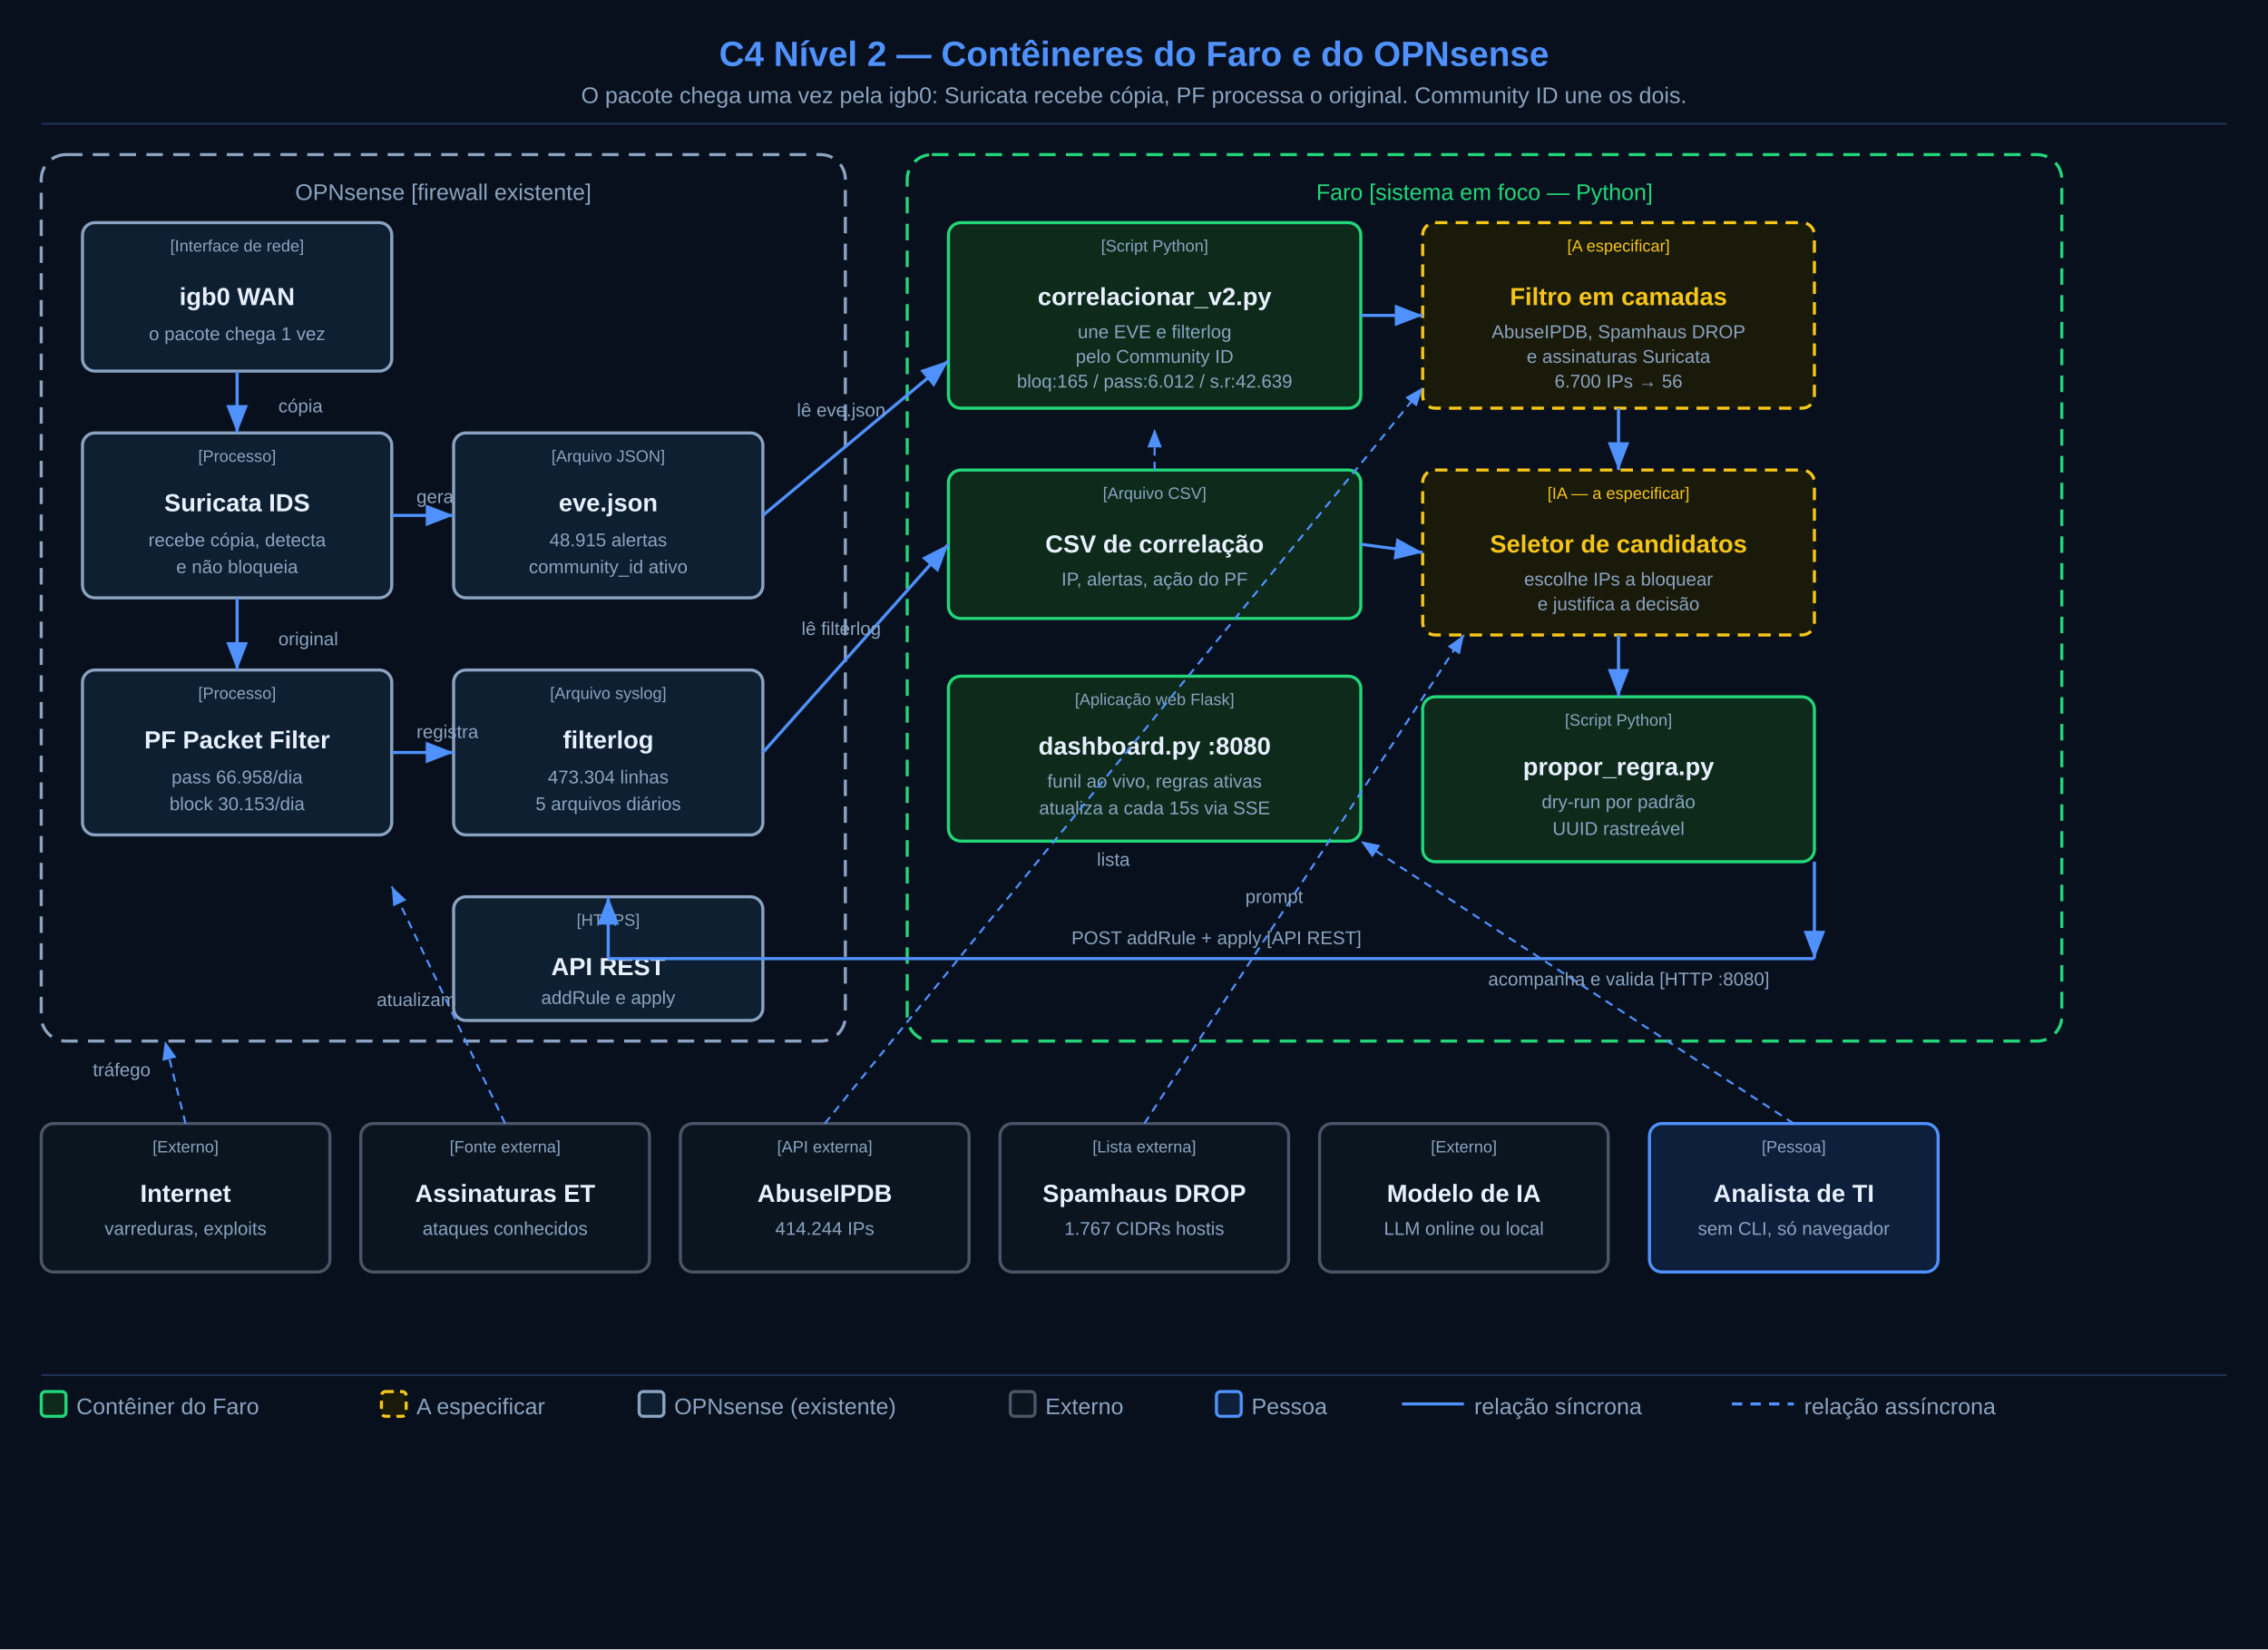
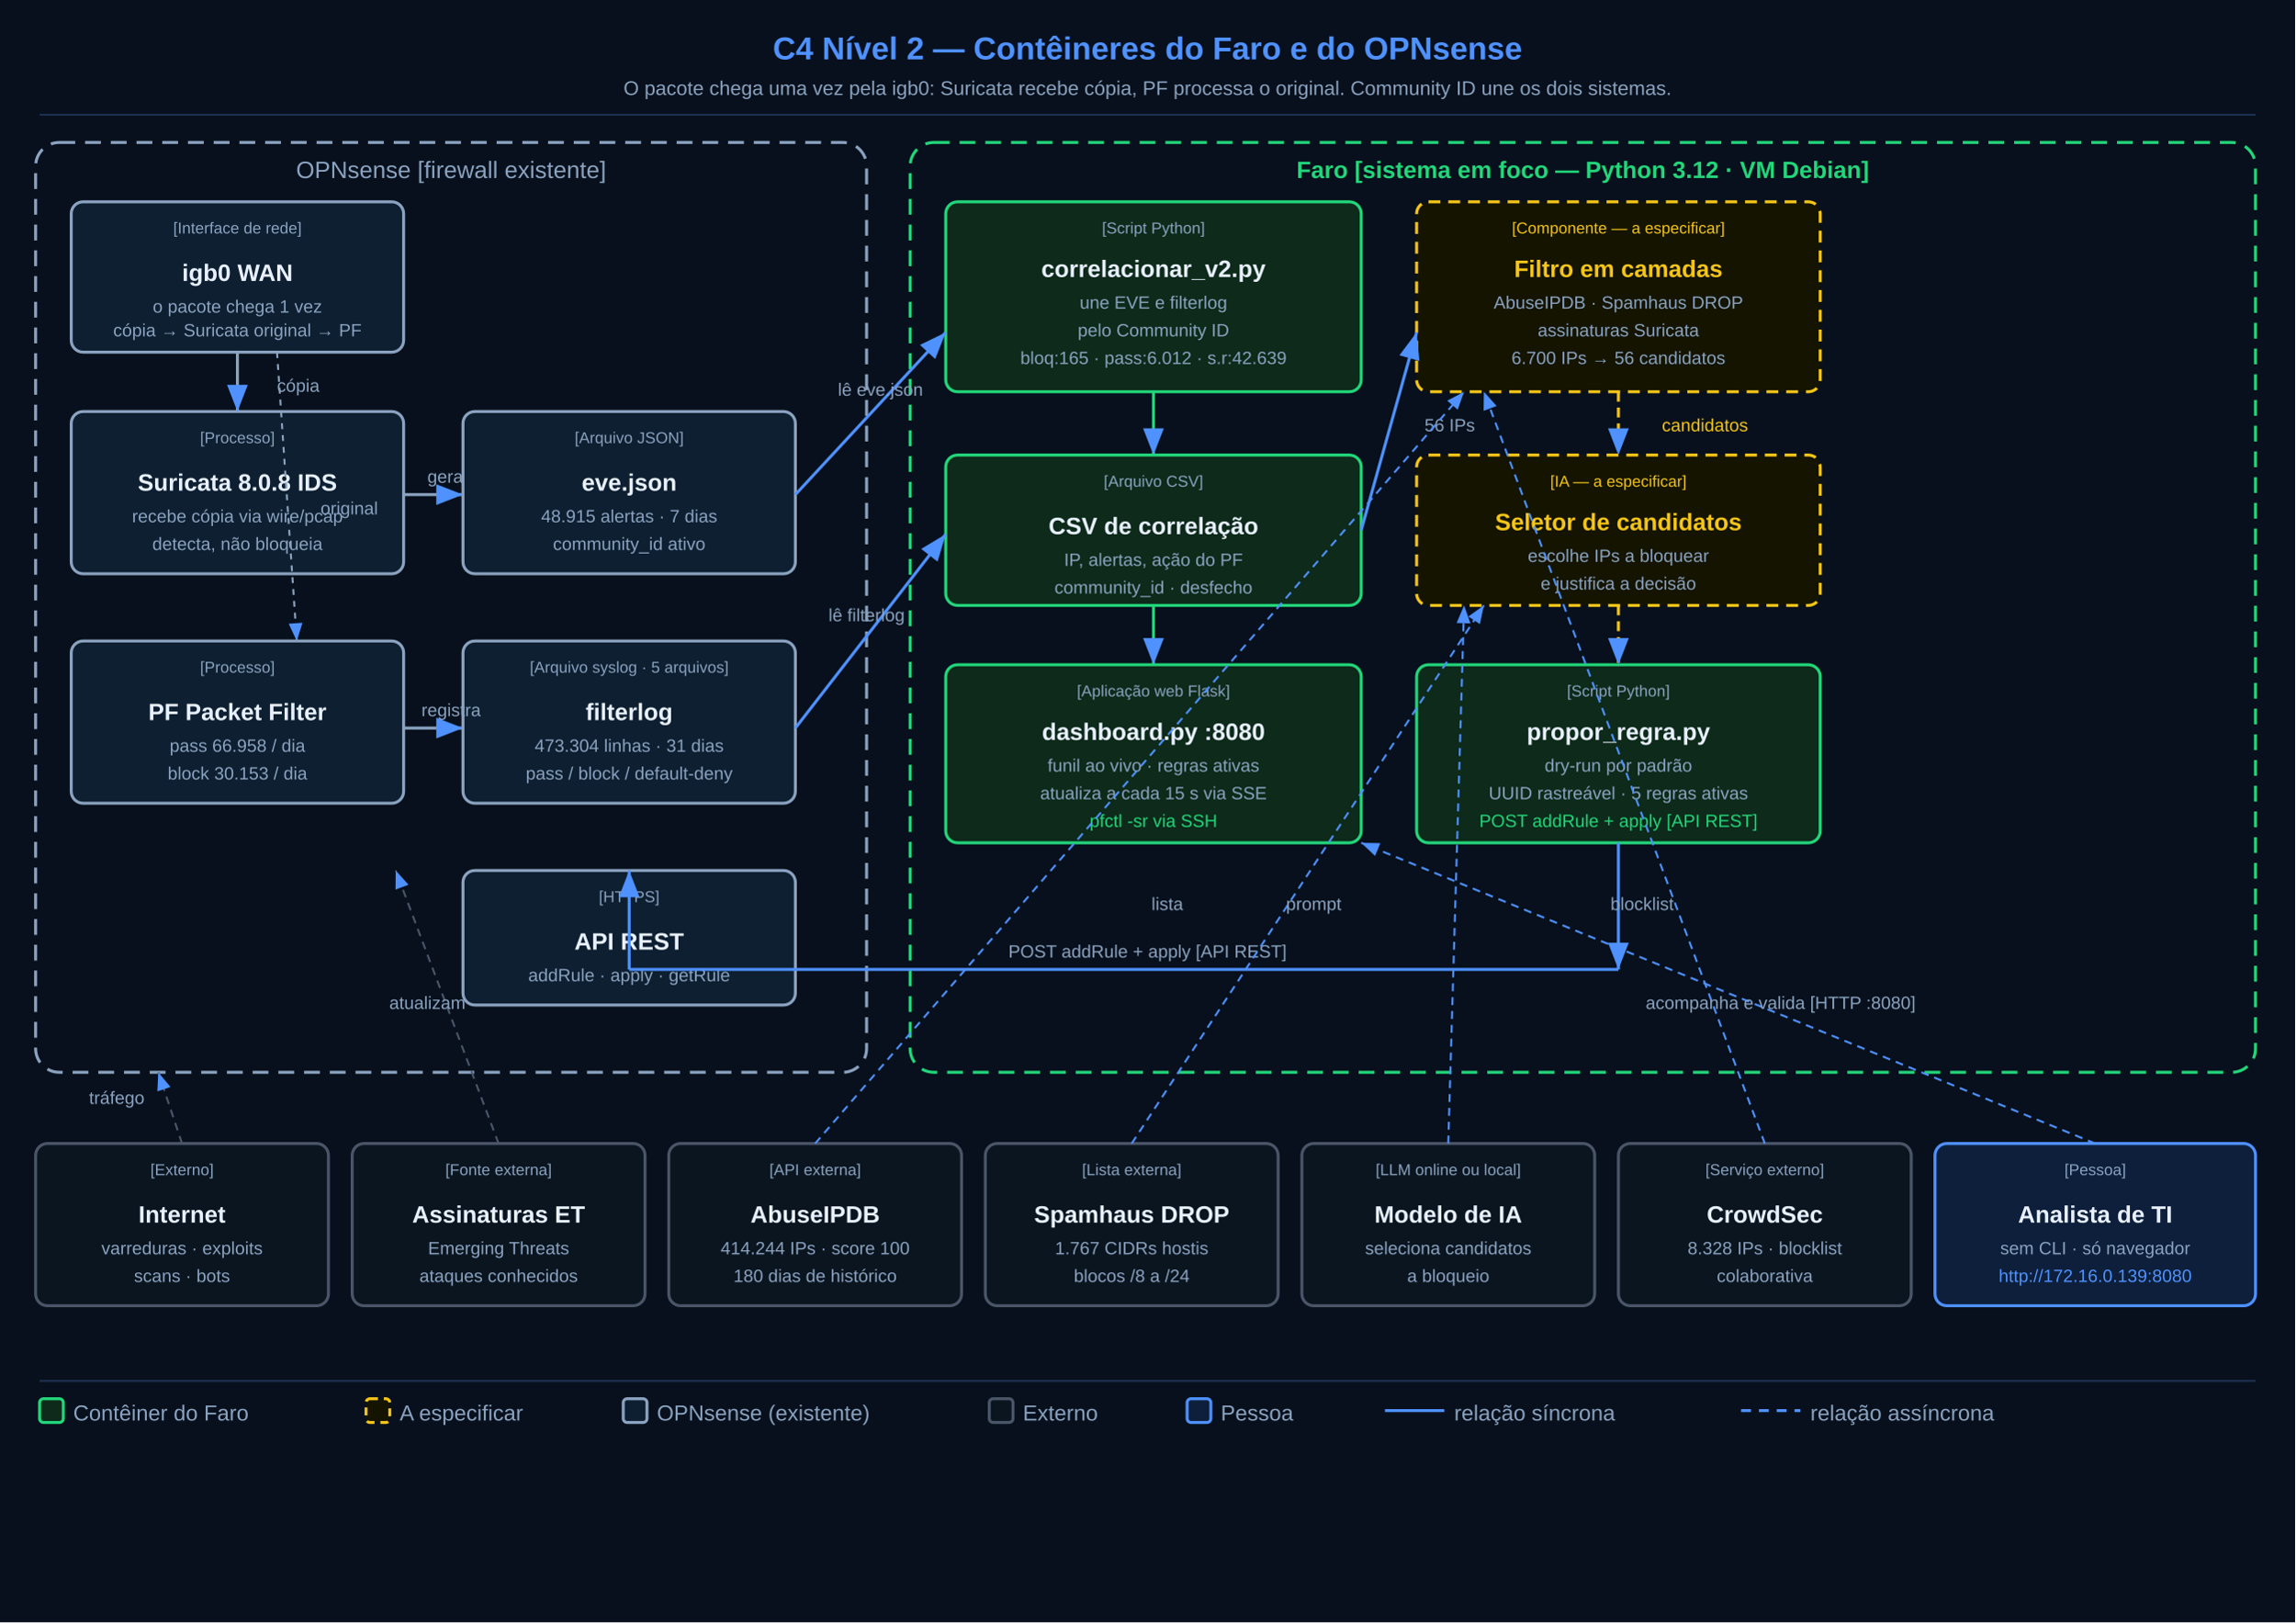
- <svg xmlns="http://www.w3.org/2000/svg" width="1100" height="800" viewBox="0 0 1100 800">
+ <svg xmlns="http://www.w3.org/2000/svg" width="1160" height="820" viewBox="0 0 1160 820">
  <defs>
-     <marker id="a" markerWidth="9" markerHeight="7" refX="9" refY="3.5" orient="auto">
+     <marker id="arr" markerWidth="9" markerHeight="7" refX="9" refY="3.5" orient="auto">
      <polygon points="0 0,9 3.5,0 7" fill="#4f91ff" />
    </marker>
    <style>
-     text { font-family: 'Segoe UI', Arial, sans-serif; }
-     .titulo { font-size:17px; font-weight:700; fill:#4f91ff; }
-     .sub    { font-size:11px; fill:#8ba3c0; }
-     .label  { font-size:12px; font-weight:700; fill:#e8f0fe; }
-     .desc   { font-size:9px;  fill:#8ba3c0; }
-     .tipo   { font-size:8px;  fill:#8ba3c0; }
-     .seta   { font-size:9px;  fill:#8ba3c0; }
-     .cnt    { font-size:11px; fill:#8ba3c0; }
-     .leg    { font-size:11px; fill:#8ba3c0; }
+     text { font-family: Arial, sans-serif; }
  </style>
  </defs>
-   <rect width="1100" height="800" fill="#07101c" />
-   <text x="550" y="32" text-anchor="middle" class="titulo">C4 Nível 2 — Contêineres do Faro e do OPNsense</text>
-   <text x="550" y="50" text-anchor="middle" class="sub">O pacote chega uma vez pela igb0: Suricata recebe cópia, PF processa o original. Community ID une os dois.</text>
-   <line x1="20" y1="60" x2="1080" y2="60" stroke="#1e3050" stroke-width="1" />
-   <rect x="20" y="75" width="390" height="430" rx="12" fill="none" stroke="#8ba3c0" stroke-width="1.5" stroke-dasharray="8,5" />
-   <text x="215" y="97" text-anchor="middle" class="cnt">OPNsense [firewall existente]</text>
-   <rect x="40" y="108" width="150" height="72" rx="6" fill="#0d1f30" stroke="#8ba3c0" stroke-width="1.5" />
-   <text x="115" y="122" text-anchor="middle" class="tipo">[Interface de rede]</text>
-   <text x="115" y="148" text-anchor="middle" class="label">igb0 WAN</text>
-   <text x="115" y="165" text-anchor="middle" class="desc">o pacote chega 1 vez</text>
-   <rect x="40" y="210" width="150" height="80" rx="6" fill="#0d1f30" stroke="#8ba3c0" stroke-width="1.5" />
-   <text x="115" y="224" text-anchor="middle" class="tipo">[Processo]</text>
-   <text x="115" y="248" text-anchor="middle" class="label">Suricata IDS</text>
-   <text x="115" y="265" text-anchor="middle" class="desc">recebe cópia, detecta</text>
-   <text x="115" y="278" text-anchor="middle" class="desc">e não bloqueia</text>
-   <rect x="220" y="210" width="150" height="80" rx="6" fill="#0d1f30" stroke="#8ba3c0" stroke-width="1.5" />
-   <text x="295" y="224" text-anchor="middle" class="tipo">[Arquivo JSON]</text>
-   <text x="295" y="248" text-anchor="middle" class="label">eve.json</text>
-   <text x="295" y="265" text-anchor="middle" class="desc">48.915 alertas</text>
-   <text x="295" y="278" text-anchor="middle" class="desc">community_id ativo</text>
-   <rect x="40" y="325" width="150" height="80" rx="6" fill="#0d1f30" stroke="#8ba3c0" stroke-width="1.5" />
-   <text x="115" y="339" text-anchor="middle" class="tipo">[Processo]</text>
-   <text x="115" y="363" text-anchor="middle" class="label">PF Packet Filter</text>
-   <text x="115" y="380" text-anchor="middle" class="desc">pass 66.958/dia</text>
-   <text x="115" y="393" text-anchor="middle" class="desc">block 30.153/dia</text>
-   <rect x="220" y="325" width="150" height="80" rx="6" fill="#0d1f30" stroke="#8ba3c0" stroke-width="1.5" />
-   <text x="295" y="339" text-anchor="middle" class="tipo">[Arquivo syslog]</text>
-   <text x="295" y="363" text-anchor="middle" class="label">filterlog</text>
-   <text x="295" y="380" text-anchor="middle" class="desc">473.304 linhas</text>
-   <text x="295" y="393" text-anchor="middle" class="desc">5 arquivos diários</text>
-   <rect x="220" y="435" width="150" height="60" rx="6" fill="#0d1f30" stroke="#8ba3c0" stroke-width="1.5" />
-   <text x="295" y="449" text-anchor="middle" class="tipo">[HTTPS]</text>
-   <text x="295" y="473" text-anchor="middle" class="label">API REST</text>
-   <text x="295" y="487" text-anchor="middle" class="desc">addRule e apply</text>
-   <rect x="440" y="75" width="560" height="430" rx="12" fill="none" stroke="#22d67a" stroke-width="1.5" stroke-dasharray="8,5" />
-   <text x="720" y="97" text-anchor="middle" class="cnt" style="fill:#22d67a">Faro [sistema em foco — Python]</text>
-   <rect x="460" y="108" width="200" height="90" rx="6" fill="#0d2a1a" stroke="#22d67a" stroke-width="1.5" />
-   <text x="560" y="122" text-anchor="middle" class="tipo">[Script Python]</text>
-   <text x="560" y="148" text-anchor="middle" class="label">correlacionar_v2.py</text>
-   <text x="560" y="164" text-anchor="middle" class="desc">une EVE e filterlog</text>
-   <text x="560" y="176" text-anchor="middle" class="desc">pelo Community ID</text>
-   <text x="560" y="188" text-anchor="middle" class="desc">bloq:165 / pass:6.012 / s.r:42.639</text>
-   <rect x="460" y="228" width="200" height="72" rx="6" fill="#0d2a1a" stroke="#22d67a" stroke-width="1.5" />
-   <text x="560" y="242" text-anchor="middle" class="tipo">[Arquivo CSV]</text>
-   <text x="560" y="268" text-anchor="middle" class="label">CSV de correlação</text>
-   <text x="560" y="284" text-anchor="middle" class="desc">IP, alertas, ação do PF</text>
-   <rect x="460" y="328" width="200" height="80" rx="6" fill="#0d2a1a" stroke="#22d67a" stroke-width="1.5" />
-   <text x="560" y="342" text-anchor="middle" class="tipo">[Aplicação web Flask]</text>
-   <text x="560" y="366" text-anchor="middle" class="label">dashboard.py :8080</text>
-   <text x="560" y="382" text-anchor="middle" class="desc">funil ao vivo, regras ativas</text>
-   <text x="560" y="395" text-anchor="middle" class="desc">atualiza a cada 15s via SSE</text>
-   <rect x="690" y="108" width="190" height="90" rx="6" fill="#1a1a0a" stroke="#f5c518" stroke-width="1.5" stroke-dasharray="6,4" />
-   <text x="785" y="122" text-anchor="middle" class="tipo" style="fill:#f5c518">[A especificar]</text>
-   <text x="785" y="148" text-anchor="middle" class="label" style="fill:#f5c518">Filtro em camadas</text>
-   <text x="785" y="164" text-anchor="middle" class="desc">AbuseIPDB, Spamhaus DROP</text>
-   <text x="785" y="176" text-anchor="middle" class="desc">e assinaturas Suricata</text>
-   <text x="785" y="188" text-anchor="middle" class="desc">6.700 IPs → 56</text>
-   <rect x="690" y="228" width="190" height="80" rx="6" fill="#1a1a0a" stroke="#f5c518" stroke-width="1.5" stroke-dasharray="6,4" />
-   <text x="785" y="242" text-anchor="middle" class="tipo" style="fill:#f5c518">[IA — a especificar]</text>
-   <text x="785" y="268" text-anchor="middle" class="label" style="fill:#f5c518">Seletor de candidatos</text>
-   <text x="785" y="284" text-anchor="middle" class="desc">escolhe IPs a bloquear</text>
-   <text x="785" y="296" text-anchor="middle" class="desc">e justifica a decisão</text>
-   <rect x="690" y="338" width="190" height="80" rx="6" fill="#0d2a1a" stroke="#22d67a" stroke-width="1.5" />
-   <text x="785" y="352" text-anchor="middle" class="tipo">[Script Python]</text>
-   <text x="785" y="376" text-anchor="middle" class="label">propor_regra.py</text>
-   <text x="785" y="392" text-anchor="middle" class="desc">dry-run por padrão</text>
-   <text x="785" y="405" text-anchor="middle" class="desc">UUID rastreável</text>
-   <rect x="20" y="545" width="140" height="72" rx="6" fill="#0a1520" stroke="#4a5568" stroke-width="1.5" />
-   <text x="90" y="559" text-anchor="middle" class="tipo">[Externo]</text>
-   <text x="90" y="583" text-anchor="middle" class="label">Internet</text>
-   <text x="90" y="599" text-anchor="middle" class="desc">varreduras, exploits</text>
-   <rect x="175" y="545" width="140" height="72" rx="6" fill="#0a1520" stroke="#4a5568" stroke-width="1.5" />
-   <text x="245" y="559" text-anchor="middle" class="tipo">[Fonte externa]</text>
-   <text x="245" y="583" text-anchor="middle" class="label">Assinaturas ET</text>
-   <text x="245" y="599" text-anchor="middle" class="desc">ataques conhecidos</text>
-   <rect x="330" y="545" width="140" height="72" rx="6" fill="#0a1520" stroke="#4a5568" stroke-width="1.5" />
-   <text x="400" y="559" text-anchor="middle" class="tipo">[API externa]</text>
-   <text x="400" y="583" text-anchor="middle" class="label">AbuseIPDB</text>
-   <text x="400" y="599" text-anchor="middle" class="desc">414.244 IPs</text>
-   <rect x="485" y="545" width="140" height="72" rx="6" fill="#0a1520" stroke="#4a5568" stroke-width="1.5" />
-   <text x="555" y="559" text-anchor="middle" class="tipo">[Lista externa]</text>
-   <text x="555" y="583" text-anchor="middle" class="label">Spamhaus DROP</text>
-   <text x="555" y="599" text-anchor="middle" class="desc">1.767 CIDRs hostis</text>
-   <rect x="640" y="545" width="140" height="72" rx="6" fill="#0a1520" stroke="#4a5568" stroke-width="1.5" />
-   <text x="710" y="559" text-anchor="middle" class="tipo">[Externo]</text>
-   <text x="710" y="583" text-anchor="middle" class="label">Modelo de IA</text>
-   <text x="710" y="599" text-anchor="middle" class="desc">LLM online ou local</text>
-   <rect x="800" y="545" width="140" height="72" rx="6" fill="#0d1f3a" stroke="#4f91ff" stroke-width="1.5" />
-   <text x="870" y="559" text-anchor="middle" class="tipo">[Pessoa]</text>
-   <text x="870" y="583" text-anchor="middle" class="label">Analista de TI</text>
-   <text x="870" y="599" text-anchor="middle" class="desc">sem CLI, só navegador</text>
-   <line x1="115" y1="180" x2="115" y2="210" stroke="#4f91ff" stroke-width="1.5" marker-end="url(#a)" />
-   <text x="135" y="200" class="seta">cópia</text>
-   <line x1="115" y1="290" x2="115" y2="325" stroke="#4f91ff" stroke-width="1.5" marker-end="url(#a)" />
-   <text x="135" y="313" class="seta">original</text>
-   <line x1="190" y1="250" x2="220" y2="250" stroke="#4f91ff" stroke-width="1.5" marker-end="url(#a)" />
-   <text x="202" y="244" class="seta">gera</text>
-   <line x1="190" y1="365" x2="220" y2="365" stroke="#4f91ff" stroke-width="1.5" marker-end="url(#a)" />
-   <text x="202" y="358" class="seta">registra</text>
-   <line x1="370" y1="250" x2="460" y2="175" stroke="#4f91ff" stroke-width="1.5" marker-end="url(#a)" />
-   <text x="408" y="202" text-anchor="middle" class="seta">lê eve.json</text>
-   <line x1="370" y1="365" x2="460" y2="264" stroke="#4f91ff" stroke-width="1.5" marker-end="url(#a)" />
-   <text x="408" y="308" text-anchor="middle" class="seta">lê filterlog</text>
-   <line x1="880" y1="418" x2="880" y2="465" stroke="#4f91ff" stroke-width="1.5" marker-end="url(#a)" />
-   <line x1="880" y1="465" x2="295" y2="465" stroke="#4f91ff" stroke-width="1.5" />
-   <line x1="295" y1="465" x2="295" y2="435" stroke="#4f91ff" stroke-width="1.5" marker-end="url(#a)" />
-   <text x="590" y="458" text-anchor="middle" class="seta">POST addRule + apply [API REST]</text>
-   <line x1="660" y1="153" x2="690" y2="153" stroke="#4f91ff" stroke-width="1.5" marker-end="url(#a)" />
-   <line x1="660" y1="264" x2="690" y2="268" stroke="#4f91ff" stroke-width="1.5" marker-end="url(#a)" />
-   <line x1="785" y1="308" x2="785" y2="338" stroke="#4f91ff" stroke-width="1.5" marker-end="url(#a)" />
-   <line x1="785" y1="198" x2="785" y2="228" stroke="#4f91ff" stroke-width="1.5" marker-end="url(#a)" />
-   <line x1="560" y1="228" x2="560" y2="208" stroke="#4f91ff" stroke-width="1" stroke-dasharray="4,3" marker-end="url(#a)" />
-   <line x1="90" y1="545" x2="80" y2="505" stroke="#4f91ff" stroke-width="1" stroke-dasharray="4,3" marker-end="url(#a)" />
-   <text x="45" y="522" class="seta">tráfego</text>
-   <line x1="245" y1="545" x2="190" y2="430" stroke="#4f91ff" stroke-width="1" stroke-dasharray="4,3" marker-end="url(#a)" />
-   <text x="202" y="488" text-anchor="middle" class="seta">atualizam</text>
-   <line x1="400" y1="545" x2="690" y2="188" stroke="#4f91ff" stroke-width="1" stroke-dasharray="4,3" marker-end="url(#a)" />
-   <text x="540" y="420" text-anchor="middle" class="seta">lista</text>
-   <line x1="555" y1="545" x2="710" y2="308" stroke="#4f91ff" stroke-width="1" stroke-dasharray="4,3" marker-end="url(#a)" />
-   <text x="618" y="438" text-anchor="middle" class="seta">prompt</text>
-   <line x1="870" y1="545" x2="660" y2="408" stroke="#4f91ff" stroke-width="1" stroke-dasharray="4,3" marker-end="url(#a)" />
-   <text x="790" y="478" text-anchor="middle" class="seta">acompanha e valida [HTTP :8080]</text>
-   <line x1="20" y1="667" x2="1080" y2="667" stroke="#1e3050" stroke-width="1" />
-   <rect x="20" y="675" width="12" height="12" rx="2" fill="#0d2a1a" stroke="#22d67a" stroke-width="1.5" />
-   <text x="37" y="686" class="leg">Contêiner do Faro</text>
-   <rect x="185" y="675" width="12" height="12" rx="2" fill="#1a1a0a" stroke="#f5c518" stroke-width="1.5" stroke-dasharray="4,3" />
-   <text x="202" y="686" class="leg">A especificar</text>
-   <rect x="310" y="675" width="12" height="12" rx="2" fill="#0d1f30" stroke="#8ba3c0" stroke-width="1.5" />
-   <text x="327" y="686" class="leg">OPNsense (existente)</text>
-   <rect x="490" y="675" width="12" height="12" rx="2" fill="#0a1520" stroke="#4a5568" stroke-width="1.5" />
-   <text x="507" y="686" class="leg">Externo</text>
-   <rect x="590" y="675" width="12" height="12" rx="2" fill="#0d1f3a" stroke="#4f91ff" stroke-width="1.5" />
-   <text x="607" y="686" class="leg">Pessoa</text>
-   <line x1="680" y1="681" x2="710" y2="681" stroke="#4f91ff" stroke-width="1.5" />
-   <text x="715" y="686" class="leg">relação síncrona</text>
-   <line x1="840" y1="681" x2="870" y2="681" stroke="#4f91ff" stroke-width="1.5" stroke-dasharray="5,4" />
-   <text x="875" y="686" class="leg">relação assíncrona</text>
+   <rect width="1160" height="820" fill="#07101c" />
+   <text x="580" y="30" text-anchor="middle" font-size="16" font-weight="bold" fill="#4f91ff">C4 Nível 2 — Contêineres do Faro e do OPNsense</text>
+   <text x="580" y="48" text-anchor="middle" font-size="10" fill="#8ba3c0">O pacote chega uma vez pela igb0: Suricata recebe cópia, PF processa o original. Community ID une os dois sistemas.</text>
+   <line x1="20" y1="58" x2="1140" y2="58" stroke="#1e3050" stroke-width="1" />
+   <rect x="18" y="72" width="420" height="470" rx="12" fill="none" stroke="#8ba3c0" stroke-width="1.5" stroke-dasharray="8,5" />
+   <text x="228" y="90" text-anchor="middle" font-size="12" fill="#8ba3c0">OPNsense  [firewall existente]</text>
+   <rect x="36" y="102" width="168" height="76" rx="6" fill="#0d1f30" stroke="#8ba3c0" stroke-width="1.5" />
+   <text x="120" y="118" text-anchor="middle" font-size="8" fill="#8ba3c0">[Interface de rede]</text>
+   <text x="120" y="142" text-anchor="middle" font-size="12" font-weight="bold" fill="#e8f0fe">igb0 WAN</text>
+   <text x="120" y="158" text-anchor="middle" font-size="9" fill="#8ba3c0">o pacote chega 1 vez</text>
+   <text x="120" y="170" text-anchor="middle" font-size="9" fill="#8ba3c0">cópia → Suricata  original → PF</text>
+   <rect x="36" y="208" width="168" height="82" rx="6" fill="#0d1f30" stroke="#8ba3c0" stroke-width="1.5" />
+   <text x="120" y="224" text-anchor="middle" font-size="8" fill="#8ba3c0">[Processo]</text>
+   <text x="120" y="248" text-anchor="middle" font-size="12" font-weight="bold" fill="#e8f0fe">Suricata 8.0.8 IDS</text>
+   <text x="120" y="264" text-anchor="middle" font-size="9" fill="#8ba3c0">recebe cópia via wire/pcap</text>
+   <text x="120" y="278" text-anchor="middle" font-size="9" fill="#8ba3c0">detecta, não bloqueia</text>
+   <rect x="234" y="208" width="168" height="82" rx="6" fill="#0d1f30" stroke="#8ba3c0" stroke-width="1.5" />
+   <text x="318" y="224" text-anchor="middle" font-size="8" fill="#8ba3c0">[Arquivo JSON]</text>
+   <text x="318" y="248" text-anchor="middle" font-size="12" font-weight="bold" fill="#e8f0fe">eve.json</text>
+   <text x="318" y="264" text-anchor="middle" font-size="9" fill="#8ba3c0">48.915 alertas · 7 dias</text>
+   <text x="318" y="278" text-anchor="middle" font-size="9" fill="#8ba3c0">community_id ativo</text>
+   <rect x="36" y="324" width="168" height="82" rx="6" fill="#0d1f30" stroke="#8ba3c0" stroke-width="1.5" />
+   <text x="120" y="340" text-anchor="middle" font-size="8" fill="#8ba3c0">[Processo]</text>
+   <text x="120" y="364" text-anchor="middle" font-size="12" font-weight="bold" fill="#e8f0fe">PF Packet Filter</text>
+   <text x="120" y="380" text-anchor="middle" font-size="9" fill="#8ba3c0">pass 66.958 / dia</text>
+   <text x="120" y="394" text-anchor="middle" font-size="9" fill="#8ba3c0">block 30.153 / dia</text>
+   <rect x="234" y="324" width="168" height="82" rx="6" fill="#0d1f30" stroke="#8ba3c0" stroke-width="1.5" />
+   <text x="318" y="340" text-anchor="middle" font-size="8" fill="#8ba3c0">[Arquivo syslog · 5 arquivos]</text>
+   <text x="318" y="364" text-anchor="middle" font-size="12" font-weight="bold" fill="#e8f0fe">filterlog</text>
+   <text x="318" y="380" text-anchor="middle" font-size="9" fill="#8ba3c0">473.304 linhas · 31 dias</text>
+   <text x="318" y="394" text-anchor="middle" font-size="9" fill="#8ba3c0">pass / block / default-deny</text>
+   <rect x="234" y="440" width="168" height="68" rx="6" fill="#0d1f30" stroke="#8ba3c0" stroke-width="1.5" />
+   <text x="318" y="456" text-anchor="middle" font-size="8" fill="#8ba3c0">[HTTPS]</text>
+   <text x="318" y="480" text-anchor="middle" font-size="12" font-weight="bold" fill="#e8f0fe">API REST</text>
+   <text x="318" y="496" text-anchor="middle" font-size="9" fill="#8ba3c0">addRule · apply · getRule</text>
+   <rect x="460" y="72" width="680" height="470" rx="12" fill="none" stroke="#22d67a" stroke-width="1.5" stroke-dasharray="8,5" />
+   <text x="800" y="90" text-anchor="middle" font-size="12" font-weight="bold" fill="#22d67a">Faro  [sistema em foco — Python 3.12 · VM Debian]</text>
+   <rect x="478" y="102" width="210" height="96" rx="6" fill="#0d2a1a" stroke="#22d67a" stroke-width="1.5" />
+   <text x="583" y="118" text-anchor="middle" font-size="8" fill="#8ba3c0">[Script Python]</text>
+   <text x="583" y="140" text-anchor="middle" font-size="12" font-weight="bold" fill="#e8f0fe">correlacionar_v2.py</text>
+   <text x="583" y="156" text-anchor="middle" font-size="9" fill="#8ba3c0">une EVE e filterlog</text>
+   <text x="583" y="170" text-anchor="middle" font-size="9" fill="#8ba3c0">pelo Community ID</text>
+   <text x="583" y="184" text-anchor="middle" font-size="9" fill="#8ba3c0">bloq:165 · pass:6.012 · s.r:42.639</text>
+   <rect x="478" y="230" width="210" height="76" rx="6" fill="#0d2a1a" stroke="#22d67a" stroke-width="1.5" />
+   <text x="583" y="246" text-anchor="middle" font-size="8" fill="#8ba3c0">[Arquivo CSV]</text>
+   <text x="583" y="270" text-anchor="middle" font-size="12" font-weight="bold" fill="#e8f0fe">CSV de correlação</text>
+   <text x="583" y="286" text-anchor="middle" font-size="9" fill="#8ba3c0">IP, alertas, ação do PF</text>
+   <text x="583" y="300" text-anchor="middle" font-size="9" fill="#8ba3c0">community_id · desfecho</text>
+   <rect x="478" y="336" width="210" height="90" rx="6" fill="#0d2a1a" stroke="#22d67a" stroke-width="1.5" />
+   <text x="583" y="352" text-anchor="middle" font-size="8" fill="#8ba3c0">[Aplicação web Flask]</text>
+   <text x="583" y="374" text-anchor="middle" font-size="12" font-weight="bold" fill="#e8f0fe">dashboard.py  :8080</text>
+   <text x="583" y="390" text-anchor="middle" font-size="9" fill="#8ba3c0">funil ao vivo · regras ativas</text>
+   <text x="583" y="404" text-anchor="middle" font-size="9" fill="#8ba3c0">atualiza a cada 15 s via SSE</text>
+   <text x="583" y="418" text-anchor="middle" font-size="9" fill="#22d67a">pfctl -sr via SSH</text>
+   <rect x="716" y="102" width="204" height="96" rx="6" fill="#141400" stroke="#f5c518" stroke-width="1.5" stroke-dasharray="6,4" />
+   <text x="818" y="118" text-anchor="middle" font-size="8" fill="#f5c518">[Componente — a especificar]</text>
+   <text x="818" y="140" text-anchor="middle" font-size="12" font-weight="bold" fill="#f5c518">Filtro em camadas</text>
+   <text x="818" y="156" text-anchor="middle" font-size="9" fill="#8ba3c0">AbuseIPDB · Spamhaus DROP</text>
+   <text x="818" y="170" text-anchor="middle" font-size="9" fill="#8ba3c0">assinaturas Suricata</text>
+   <text x="818" y="184" text-anchor="middle" font-size="9" fill="#8ba3c0">6.700 IPs → 56 candidatos</text>
+   <rect x="716" y="230" width="204" height="76" rx="6" fill="#141400" stroke="#f5c518" stroke-width="1.5" stroke-dasharray="6,4" />
+   <text x="818" y="246" text-anchor="middle" font-size="8" fill="#f5c518">[IA — a especificar]</text>
+   <text x="818" y="268" text-anchor="middle" font-size="12" font-weight="bold" fill="#f5c518">Seletor de candidatos</text>
+   <text x="818" y="284" text-anchor="middle" font-size="9" fill="#8ba3c0">escolhe IPs a bloquear</text>
+   <text x="818" y="298" text-anchor="middle" font-size="9" fill="#8ba3c0">e justifica a decisão</text>
+   <rect x="716" y="336" width="204" height="90" rx="6" fill="#0d2a1a" stroke="#22d67a" stroke-width="1.5" />
+   <text x="818" y="352" text-anchor="middle" font-size="8" fill="#8ba3c0">[Script Python]</text>
+   <text x="818" y="374" text-anchor="middle" font-size="12" font-weight="bold" fill="#e8f0fe">propor_regra.py</text>
+   <text x="818" y="390" text-anchor="middle" font-size="9" fill="#8ba3c0">dry-run por padrão</text>
+   <text x="818" y="404" text-anchor="middle" font-size="9" fill="#8ba3c0">UUID rastreável · 5 regras ativas</text>
+   <text x="818" y="418" text-anchor="middle" font-size="9" fill="#22d67a">POST addRule + apply  [API REST]</text>
+   <rect x="18" y="578" width="148" height="82" rx="6" fill="#0a1520" stroke="#4a5568" stroke-width="1.5" />
+   <text x="92" y="594" text-anchor="middle" font-size="8" fill="#8ba3c0">[Externo]</text>
+   <text x="92" y="618" text-anchor="middle" font-size="12" font-weight="bold" fill="#e8f0fe">Internet</text>
+   <text x="92" y="634" text-anchor="middle" font-size="9" fill="#8ba3c0">varreduras · exploits</text>
+   <text x="92" y="648" text-anchor="middle" font-size="9" fill="#8ba3c0">scans · bots</text>
+   <rect x="178" y="578" width="148" height="82" rx="6" fill="#0a1520" stroke="#4a5568" stroke-width="1.5" />
+   <text x="252" y="594" text-anchor="middle" font-size="8" fill="#8ba3c0">[Fonte externa]</text>
+   <text x="252" y="618" text-anchor="middle" font-size="12" font-weight="bold" fill="#e8f0fe">Assinaturas ET</text>
+   <text x="252" y="634" text-anchor="middle" font-size="9" fill="#8ba3c0">Emerging Threats</text>
+   <text x="252" y="648" text-anchor="middle" font-size="9" fill="#8ba3c0">ataques conhecidos</text>
+   <rect x="338" y="578" width="148" height="82" rx="6" fill="#0a1520" stroke="#4a5568" stroke-width="1.5" />
+   <text x="412" y="594" text-anchor="middle" font-size="8" fill="#8ba3c0">[API externa]</text>
+   <text x="412" y="618" text-anchor="middle" font-size="12" font-weight="bold" fill="#e8f0fe">AbuseIPDB</text>
+   <text x="412" y="634" text-anchor="middle" font-size="9" fill="#8ba3c0">414.244 IPs · score 100</text>
+   <text x="412" y="648" text-anchor="middle" font-size="9" fill="#8ba3c0">180 dias de histórico</text>
+   <rect x="498" y="578" width="148" height="82" rx="6" fill="#0a1520" stroke="#4a5568" stroke-width="1.5" />
+   <text x="572" y="594" text-anchor="middle" font-size="8" fill="#8ba3c0">[Lista externa]</text>
+   <text x="572" y="618" text-anchor="middle" font-size="12" font-weight="bold" fill="#e8f0fe">Spamhaus DROP</text>
+   <text x="572" y="634" text-anchor="middle" font-size="9" fill="#8ba3c0">1.767 CIDRs hostis</text>
+   <text x="572" y="648" text-anchor="middle" font-size="9" fill="#8ba3c0">blocos /8 a /24</text>
+   <rect x="658" y="578" width="148" height="82" rx="6" fill="#0a1520" stroke="#4a5568" stroke-width="1.5" />
+   <text x="732" y="594" text-anchor="middle" font-size="8" fill="#8ba3c0">[LLM online ou local]</text>
+   <text x="732" y="618" text-anchor="middle" font-size="12" font-weight="bold" fill="#e8f0fe">Modelo de IA</text>
+   <text x="732" y="634" text-anchor="middle" font-size="9" fill="#8ba3c0">seleciona candidatos</text>
+   <text x="732" y="648" text-anchor="middle" font-size="9" fill="#8ba3c0">a bloqueio</text>
+   <rect x="818" y="578" width="148" height="82" rx="6" fill="#0a1520" stroke="#4a5568" stroke-width="1.5" />
+   <text x="892" y="594" text-anchor="middle" font-size="8" fill="#8ba3c0">[Serviço externo]</text>
+   <text x="892" y="618" text-anchor="middle" font-size="12" font-weight="bold" fill="#e8f0fe">CrowdSec</text>
+   <text x="892" y="634" text-anchor="middle" font-size="9" fill="#8ba3c0">8.328 IPs · blocklist</text>
+   <text x="892" y="648" text-anchor="middle" font-size="9" fill="#8ba3c0">colaborativa</text>
+   <rect x="978" y="578" width="162" height="82" rx="6" fill="#0d1f3a" stroke="#4f91ff" stroke-width="1.5" />
+   <text x="1059" y="594" text-anchor="middle" font-size="8" fill="#8ba3c0">[Pessoa]</text>
+   <text x="1059" y="618" text-anchor="middle" font-size="12" font-weight="bold" fill="#e8f0fe">Analista de TI</text>
+   <text x="1059" y="634" text-anchor="middle" font-size="9" fill="#8ba3c0">sem CLI · só navegador</text>
+   <text x="1059" y="648" text-anchor="middle" font-size="9" fill="#4f91ff">http://172.16.0.139:8080</text>
+   <line x1="120" y1="178" x2="120" y2="208" stroke="#8ba3c0" stroke-width="1.5" marker-end="url(#arr)" />
+   <text x="140" y="198" font-size="9" fill="#8ba3c0">cópia</text>
+   <line x1="140" y1="178" x2="150" y2="324" stroke="#8ba3c0" stroke-width="1" stroke-dasharray="3,3" marker-end="url(#arr)" />
+   <text x="162" y="260" font-size="9" fill="#8ba3c0">original</text>
+   <line x1="204" y1="250" x2="234" y2="250" stroke="#8ba3c0" stroke-width="1.5" marker-end="url(#arr)" />
+   <text x="216" y="244" font-size="9" fill="#8ba3c0">gera</text>
+   <line x1="204" y1="368" x2="234" y2="368" stroke="#8ba3c0" stroke-width="1.5" marker-end="url(#arr)" />
+   <text x="213" y="362" font-size="9" fill="#8ba3c0">registra</text>
+   <line x1="402" y1="250" x2="478" y2="168" stroke="#4f91ff" stroke-width="1.5" marker-end="url(#arr)" />
+   <text x="445" y="200" text-anchor="middle" font-size="9" fill="#8ba3c0">lê eve.json</text>
+   <line x1="402" y1="368" x2="478" y2="270" stroke="#4f91ff" stroke-width="1.5" marker-end="url(#arr)" />
+   <text x="438" y="314" text-anchor="middle" font-size="9" fill="#8ba3c0">lê filterlog</text>
+   <line x1="818" y1="426" x2="818" y2="490" stroke="#4f91ff" stroke-width="1.5" marker-end="url(#arr)" />
+   <line x1="818" y1="490" x2="318" y2="490" stroke="#4f91ff" stroke-width="1.5" />
+   <line x1="318" y1="490" x2="318" y2="440" stroke="#4f91ff" stroke-width="1.5" marker-end="url(#arr)" />
+   <text x="580" y="484" text-anchor="middle" font-size="9" fill="#8ba3c0">POST addRule + apply  [API REST]</text>
+   <line x1="583" y1="198" x2="583" y2="230" stroke="#22d67a" stroke-width="1.5" marker-end="url(#arr)" />
+   <line x1="688" y1="268" x2="716" y2="168" stroke="#4f91ff" stroke-width="1.5" marker-end="url(#arr)" />
+   <text x="720" y="218" font-size="9" fill="#8ba3c0">56 IPs</text>
+   <line x1="583" y1="306" x2="583" y2="336" stroke="#22d67a" stroke-width="1.5" marker-end="url(#arr)" />
+   <line x1="818" y1="198" x2="818" y2="230" stroke="#f5c518" stroke-width="1.5" stroke-dasharray="5,3" marker-end="url(#arr)" />
+   <text x="840" y="218" font-size="9" fill="#f5c518">candidatos</text>
+   <line x1="818" y1="306" x2="818" y2="336" stroke="#f5c518" stroke-width="1.5" stroke-dasharray="5,3" marker-end="url(#arr)" />
+   <line x1="92" y1="578" x2="80" y2="542" stroke="#4a5568" stroke-width="1" stroke-dasharray="4,3" marker-end="url(#arr)" />
+   <text x="45" y="558" font-size="9" fill="#8ba3c0">tráfego</text>
+   <line x1="252" y1="578" x2="200" y2="440" stroke="#4a5568" stroke-width="1" stroke-dasharray="4,3" marker-end="url(#arr)" />
+   <text x="216" y="510" text-anchor="middle" font-size="9" fill="#8ba3c0">atualizam</text>
+   <line x1="412" y1="578" x2="740" y2="198" stroke="#4f91ff" stroke-width="1" stroke-dasharray="4,3" marker-end="url(#arr)" />
+   <text x="590" y="460" text-anchor="middle" font-size="9" fill="#8ba3c0">lista</text>
+   <line x1="572" y1="578" x2="750" y2="306" stroke="#4f91ff" stroke-width="1" stroke-dasharray="4,3" marker-end="url(#arr)" />
+   <text x="664" y="460" text-anchor="middle" font-size="9" fill="#8ba3c0">prompt</text>
+   <line x1="732" y1="578" x2="740" y2="306" stroke="#4f91ff" stroke-width="1" stroke-dasharray="4,3" marker-end="url(#arr)" />
+   <line x1="892" y1="578" x2="750" y2="198" stroke="#4f91ff" stroke-width="1" stroke-dasharray="4,3" marker-end="url(#arr)" />
+   <text x="830" y="460" text-anchor="middle" font-size="9" fill="#8ba3c0">blocklist</text>
+   <line x1="1059" y1="578" x2="688" y2="426" stroke="#4f91ff" stroke-width="1" stroke-dasharray="4,3" marker-end="url(#arr)" />
+   <text x="900" y="510" text-anchor="middle" font-size="9" fill="#8ba3c0">acompanha e valida [HTTP :8080]</text>
+   <line x1="20" y1="698" x2="1140" y2="698" stroke="#1e3050" stroke-width="1" />
+   <rect x="20" y="707" width="12" height="12" rx="2" fill="#0d2a1a" stroke="#22d67a" stroke-width="1.5" />
+   <text x="37" y="718" font-size="11" fill="#8ba3c0">Contêiner do Faro</text>
+   <rect x="185" y="707" width="12" height="12" rx="2" fill="#141400" stroke="#f5c518" stroke-width="1.5" stroke-dasharray="4,3" />
+   <text x="202" y="718" font-size="11" fill="#8ba3c0">A especificar</text>
+   <rect x="315" y="707" width="12" height="12" rx="2" fill="#0d1f30" stroke="#8ba3c0" stroke-width="1.5" />
+   <text x="332" y="718" font-size="11" fill="#8ba3c0">OPNsense (existente)</text>
+   <rect x="500" y="707" width="12" height="12" rx="2" fill="#0a1520" stroke="#4a5568" stroke-width="1.5" />
+   <text x="517" y="718" font-size="11" fill="#8ba3c0">Externo</text>
+   <rect x="600" y="707" width="12" height="12" rx="2" fill="#0d1f3a" stroke="#4f91ff" stroke-width="1.5" />
+   <text x="617" y="718" font-size="11" fill="#8ba3c0">Pessoa</text>
+   <line x1="700" y1="713" x2="730" y2="713" stroke="#4f91ff" stroke-width="1.5" />
+   <text x="735" y="718" font-size="11" fill="#8ba3c0">relação síncrona</text>
+   <line x1="880" y1="713" x2="910" y2="713" stroke="#4f91ff" stroke-width="1.5" stroke-dasharray="5,4" />
+   <text x="915" y="718" font-size="11" fill="#8ba3c0">relação assíncrona</text>
</svg>
